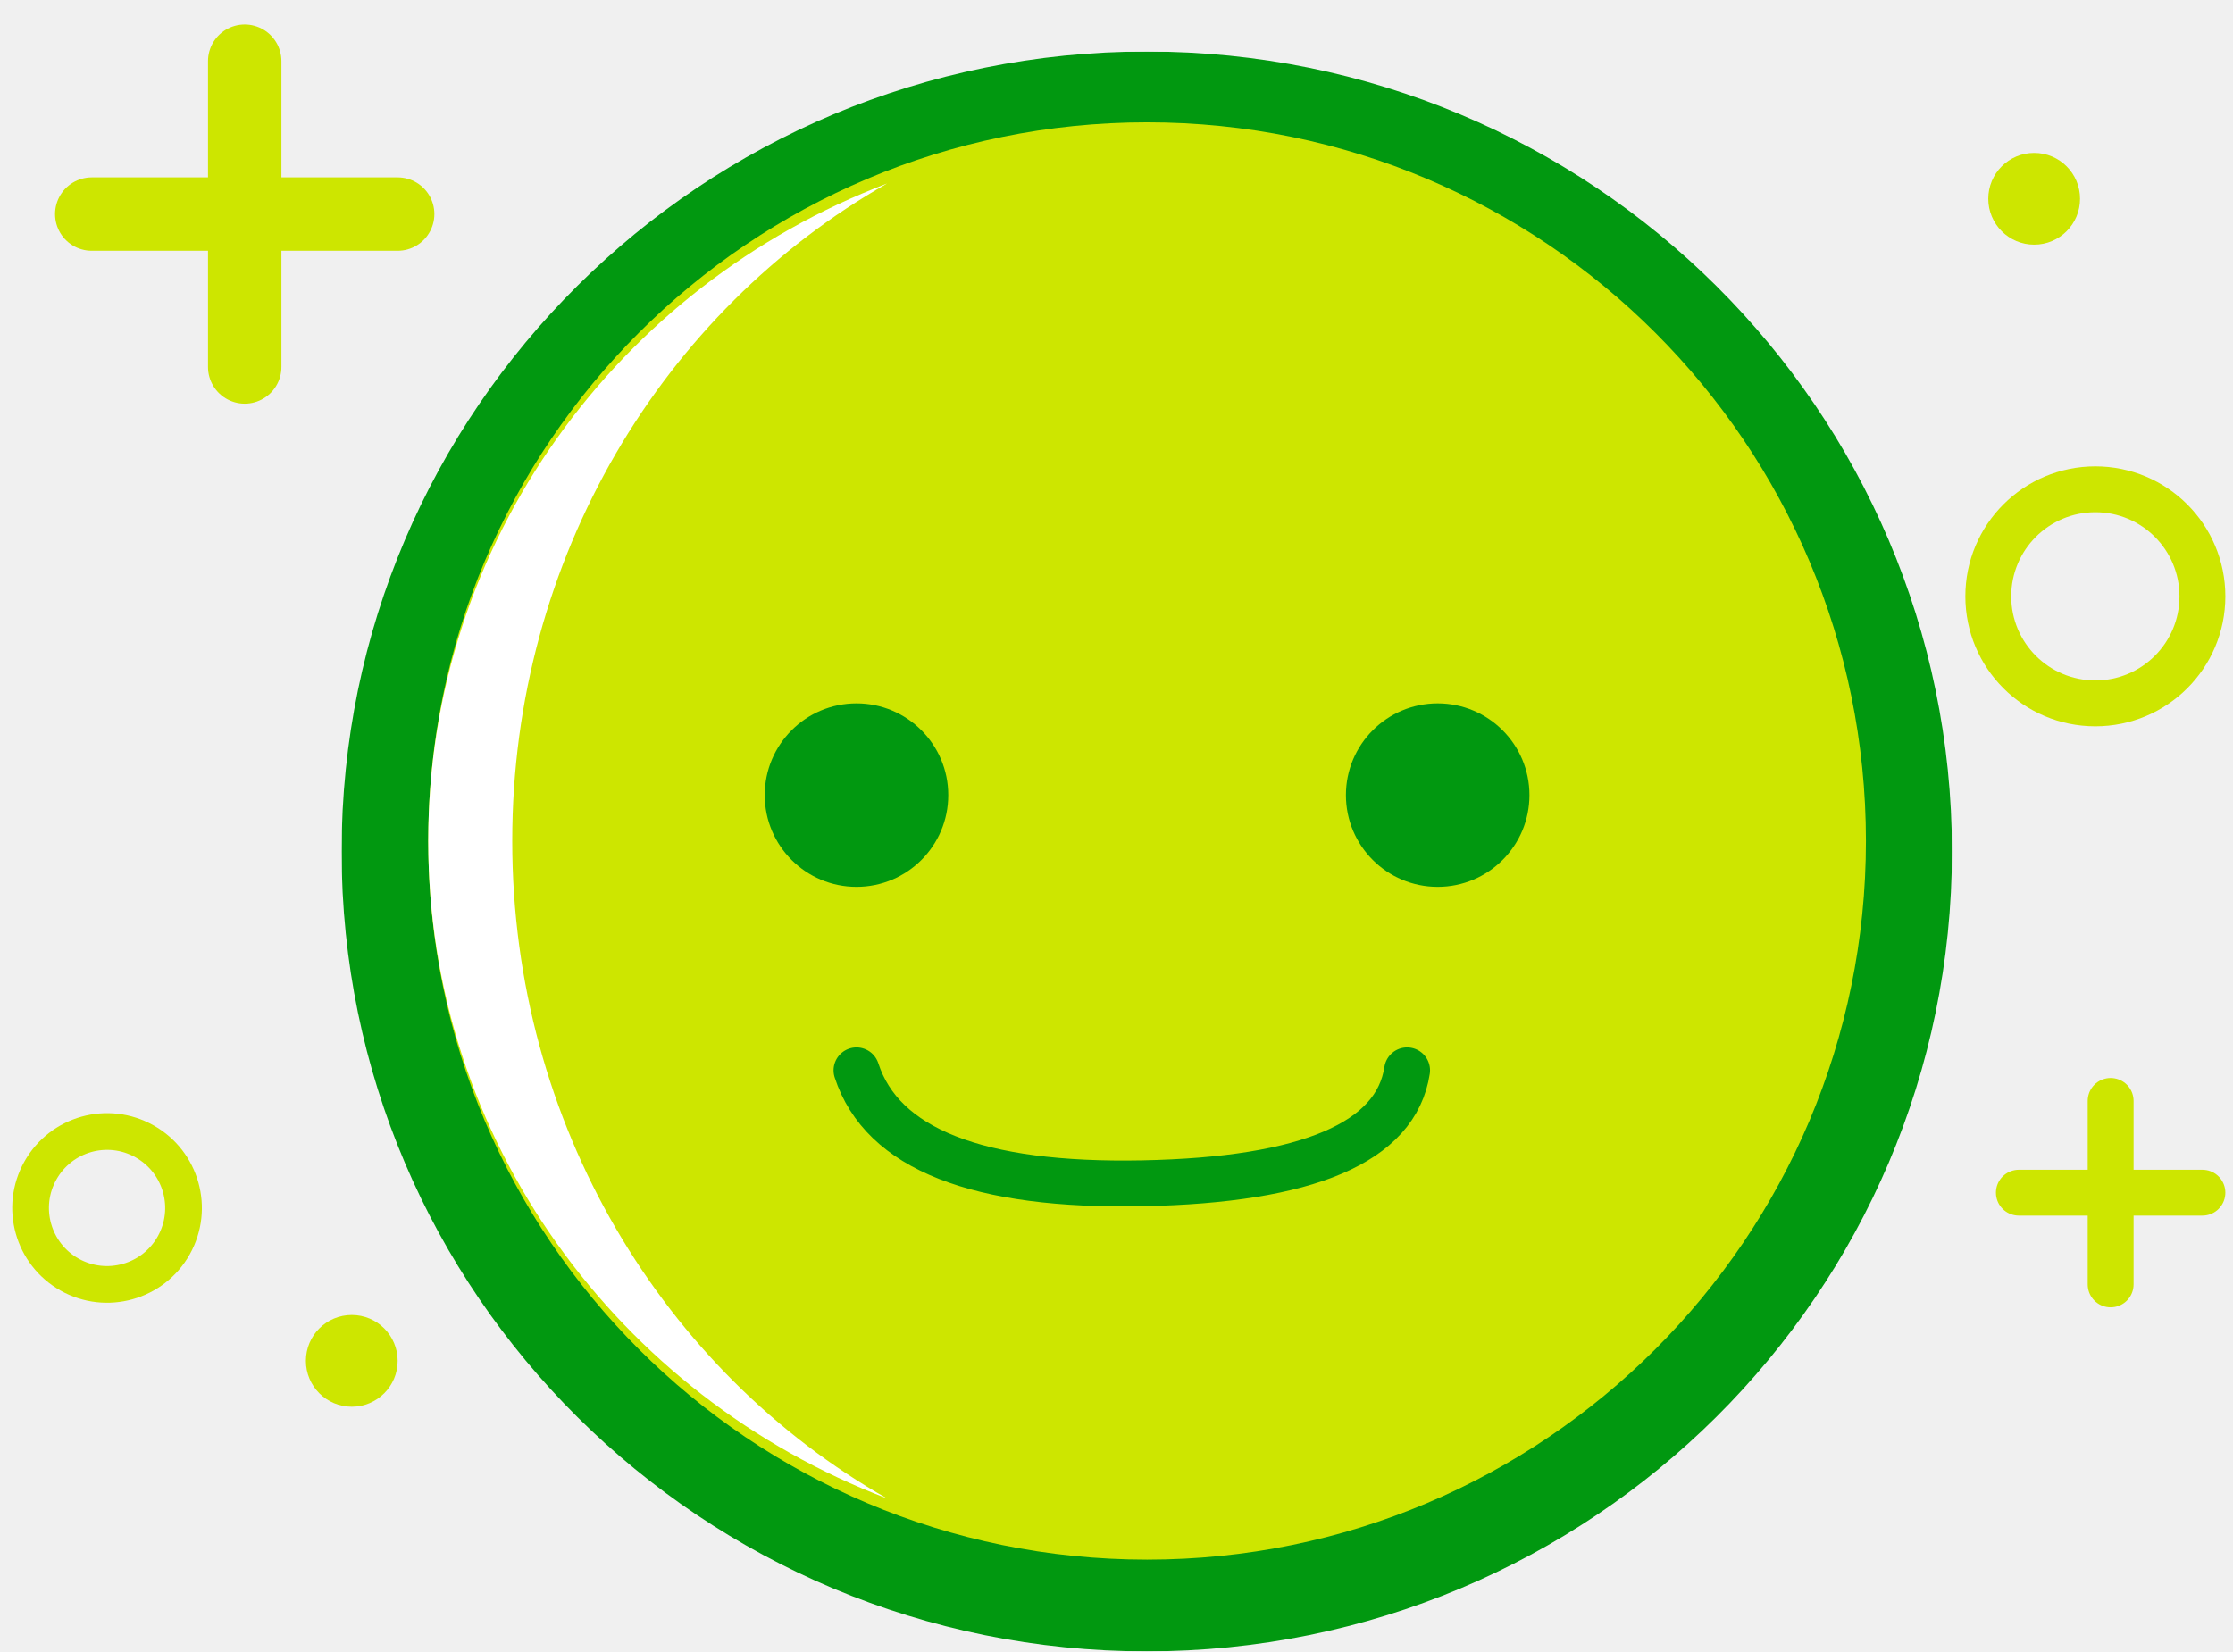
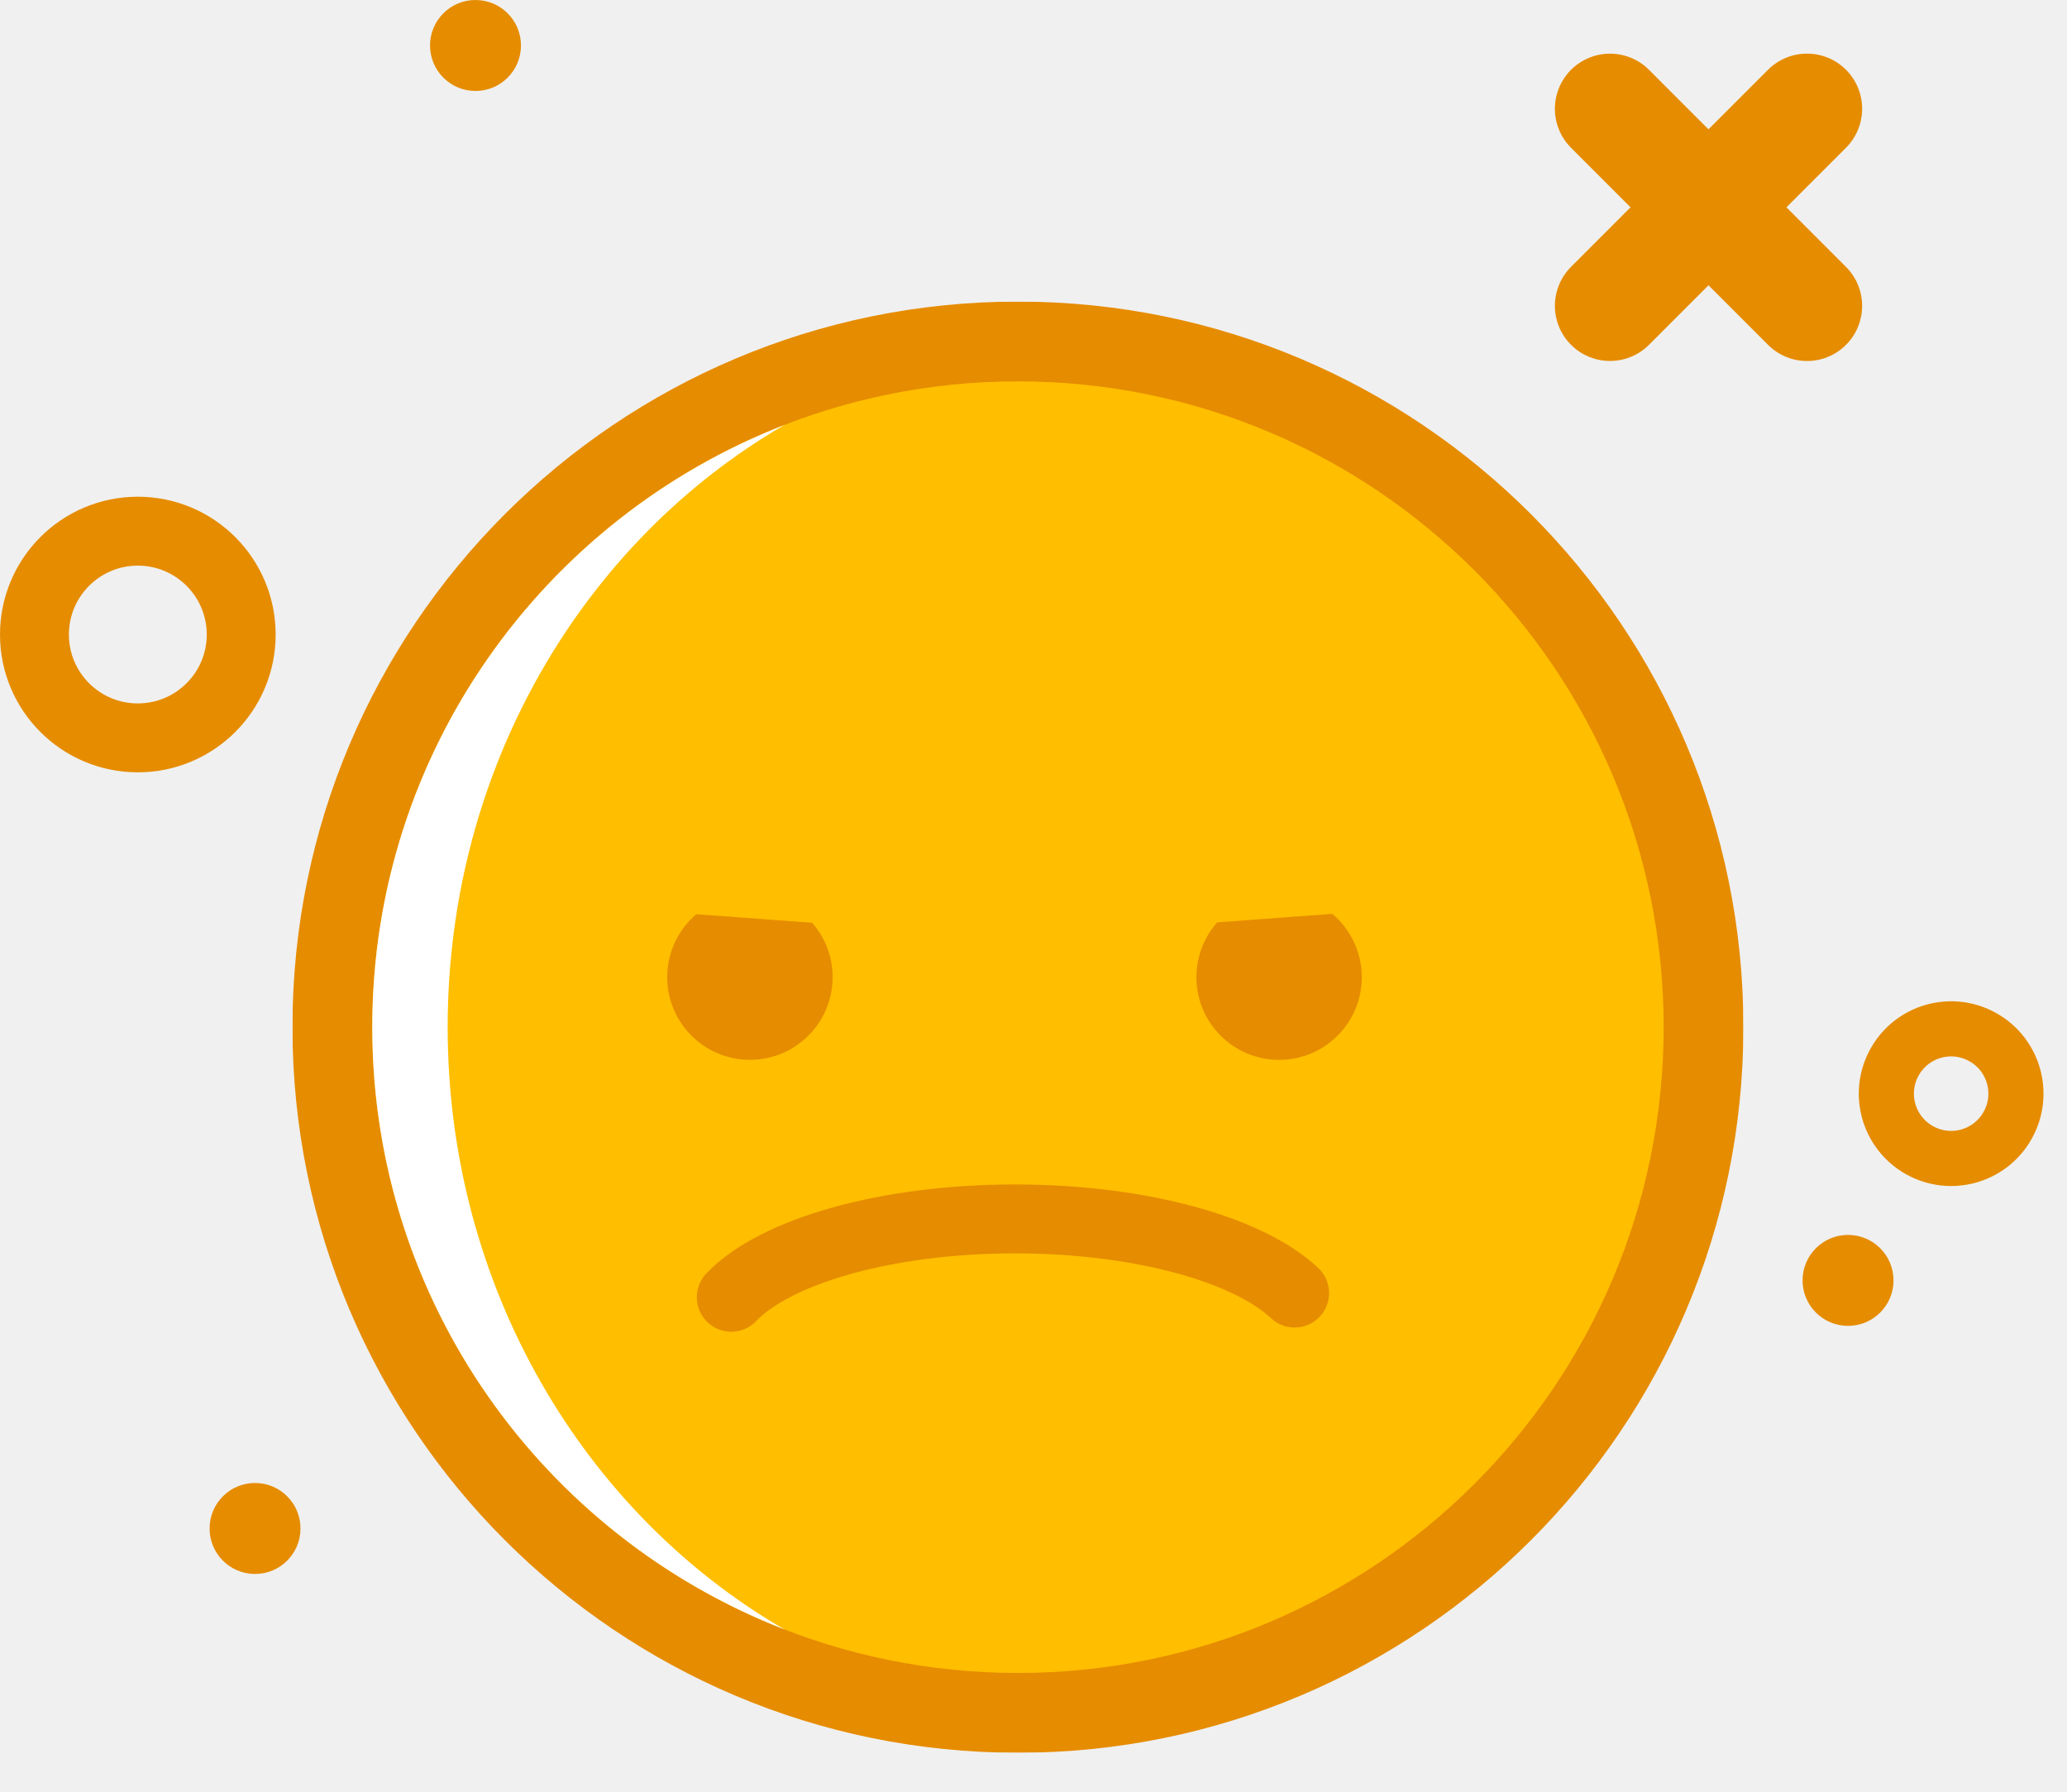
- <svg xmlns="http://www.w3.org/2000/svg" xmlns:xlink="http://www.w3.org/1999/xlink" width="73px" height="54px" viewBox="0 0 73 54" version="1.1">
+ <svg xmlns="http://www.w3.org/2000/svg" xmlns:xlink="http://www.w3.org/1999/xlink" width="45px" height="39px" viewBox="0 0 45 39" version="1.1">
  <defs>
-     <polygon id="path-1" points="0.167 0.684 52.812 0.684 52.812 53 0.167 53" />
+     <polygon id="path-1" points="0.367 0.413 31.955 0.413 31.955 32 0.367 32" />
  </defs>
  <g id="Page-1" stroke="none" stroke-width="1" fill="none" fill-rule="evenodd">
-     <g id="Legend" transform="translate(-75, -384)">
-       <g id="Group-30-Copy-2" transform="translate(76, 385)">
-         <g id="Group-3" transform="translate(10, 0)">
-           <mask id="mask-2" fill="white">
-             <use xlink:href="#path-1" />
-           </mask>
-           <g id="Clip-2" />
-           <path d="M52.812,26.841 C52.812,41.289 41.029,53 26.491,53 C11.952,53 0.167,41.289 0.167,26.841 C0.167,12.394 11.952,0.684 26.491,0.684 C41.029,0.684 52.812,12.394 52.812,26.841" id="Fill-1" fill="#019810" mask="url(#mask-2)" />
+     <g id="Scores-for-Relationships---Good" transform="translate(-24, -576)">
+       <g id="Details" transform="translate(23, 310)">
+         <g id="Group-28" transform="translate(1, 266)">
+           <g id="Group-3" transform="translate(6, 6.1518)">
+             <mask id="mask-2" fill="white">
+               <use xlink:href="#path-1" />
+             </mask>
+             <g id="Clip-2" />
+             <path d="M31.955,16.206 C31.955,24.929 24.884,32 16.161,32 C7.438,32 0.367,24.929 0.367,16.206 C0.367,7.483 7.438,0.413 16.161,0.413 C24.884,0.413 31.955,7.483 31.955,16.206" id="Fill-1" fill="#E68C00" mask="url(#mask-2)" />
+           </g>
+           <path d="M36.219,22.358 C36.219,30.122 29.925,36.415 22.161,36.415 C14.399,36.415 8.105,30.122 8.105,22.358 C8.105,14.595 14.399,8.301 22.161,8.301 C29.925,8.301 36.219,14.595 36.219,22.358" id="Fill-4" fill="#FFBE00" />
+           <path d="M9.746,22.358 C9.746,16.703 12.708,11.783 17.075,9.251 C11.826,11.289 8.104,16.389 8.104,22.358 C8.104,28.328 11.826,33.427 17.075,35.466 C12.708,32.934 9.746,28.013 9.746,22.358" id="Fill-6" fill="#FFFFFF" />
+           <path d="M5.251,13.812 C5.251,15.055 4.243,16.061 3,16.061 C1.758,16.061 0.75,15.055 0.75,13.812 C0.75,12.569 1.758,11.562 3,11.562 C4.243,11.562 5.251,12.569 5.251,13.812 Z" id="Stroke-8" stroke="#E68C00" stroke-width="1.5" />
+           <path d="M11.342,0.99 C11.342,1.536 10.899,1.98 10.352,1.98 C9.805,1.98 9.362,1.536 9.362,0.99 C9.362,0.443 9.805,0 10.352,0 C10.899,0 11.342,0.443 11.342,0.99" id="Fill-10" fill="#E68C00" />
+           <path d="M41.223,27.87 C41.223,28.417 40.78,28.86 40.233,28.86 C39.686,28.86 39.243,28.417 39.243,27.87 C39.243,27.323 39.686,26.88 40.233,26.88 C40.78,26.88 41.223,27.323 41.223,27.87" id="Fill-12" fill="#E68C00" />
+           <path d="M6.542,33.27 C6.542,33.817 6.099,34.26 5.552,34.26 C5.005,34.26 4.563,33.817 4.563,33.27 C4.563,32.723 5.005,32.28 5.552,32.28 C6.099,32.28 6.542,32.723 6.542,33.27" id="Fill-14" fill="#E68C00" />
+           <path d="M43.707,24.496 C43.326,25.175 42.467,25.416 41.787,25.035 C41.108,24.653 40.867,23.794 41.248,23.115 C41.63,22.435 42.489,22.194 43.168,22.576 C43.848,22.957 44.089,23.817 43.707,24.496 Z" id="Stroke-16" stroke="#E68C00" stroke-width="1.2" />
+           <path d="M35.051,2.368 L39.34,6.658" id="Stroke-18" stroke="#E68C00" stroke-width="2.4" stroke-linecap="round" stroke-linejoin="round" />
+           <path d="M35.051,6.657 L39.34,2.367" id="Stroke-20" stroke="#E68C00" stroke-width="2.4" stroke-linecap="round" stroke-linejoin="round" />
+           <path d="M15.92,28.237 C16.872,27.24 19.279,26.532 22.099,26.532 C24.831,26.532 27.176,27.197 28.185,28.146" id="Stroke-22" stroke="#E68C00" stroke-width="1.5" stroke-linecap="round" />
+           <path d="M29.004,19.892 L26.5,20.077 C26.218,20.394 26.047,20.812 26.047,21.27 C26.047,22.265 26.853,23.07 27.847,23.07 C28.841,23.07 29.647,22.265 29.647,21.27 C29.647,20.717 29.397,20.223 29.004,19.892" id="Fill-24" fill="#E68C00" />
+           <path d="M15.159,19.9 C14.771,20.231 14.526,20.721 14.526,21.27 C14.526,22.264 15.332,23.069 16.326,23.069 C17.32,23.069 18.127,22.264 18.127,21.27 C18.127,20.817 17.959,20.402 17.681,20.086 L15.159,19.9 Z" id="Fill-26" fill="#E68C00" />
        </g>
-         <path d="M60,26.5 C60,39.48 49.478,50 36.5,50 C23.522,50 13,39.48 13,26.5 C13,13.522 23.522,3 36.5,3 C49.478,3 60,13.522 60,26.5" id="Fill-4" fill="#CDE600" />
-         <path d="M15.746,26.499 C15.746,17.223 20.698,9.153 28,5 C19.223,8.343 13,16.708 13,26.499 C13,36.292 19.223,44.655 28,48 C20.698,43.847 15.746,35.775 15.746,26.499" id="Fill-6" fill="#FFFFFF" />
-         <path d="M71,18.5 C71,20.434 69.434,22 67.5,22 C65.566,22 64,20.434 64,18.5 C64,16.566 65.566,15 67.5,15 C69.434,15 71,16.566 71,18.5 Z" id="Stroke-8" stroke="#CDE600" stroke-width="1.5" />
-         <path d="M67,5.5 C67,6.329 66.329,7 65.5,7 C64.671,7 64,6.329 64,5.5 C64,4.671 64.671,4 65.5,4 C66.329,4 67,4.671 67,5.5" id="Fill-10" fill="#CDE600" />
-         <path d="M12,43.5 C12,44.327 11.329,45 10.5,45 C9.671,45 9,44.327 9,43.5 C9,42.671 9.671,42 10.5,42 C11.329,42 12,42.671 12,43.5" id="Fill-12" fill="#CDE600" />
-         <path d="M4.68,39.724 C4.004,40.928 2.48,41.355 1.276,40.68 C0.072,40.003 -0.355,38.478 0.32,37.277 C0.996,36.072 2.52,35.644 3.724,36.321 C4.928,36.997 5.355,38.521 4.68,39.724 Z" id="Stroke-14" stroke="#CDE600" stroke-width="1.2" />
-         <path d="M27,34 C27.834,36.569 30.954,37.8 36.358,37.693 C41.763,37.586 44.643,36.355 45,34" id="Stroke-16" stroke="#019810" stroke-width="1.5" stroke-linecap="round" />
-         <path d="M30,25 C30,26.657 28.657,28 27.001,28 C25.345,28 24,26.657 24,25 C24,23.343 25.345,22 27.001,22 C28.657,22 30,23.343 30,25" id="Fill-18" fill="#019810" />
-         <path d="M49,25 C49,26.657 47.657,28 46,28 C44.343,28 43,26.657 43,25 C43,23.343 44.343,22 46,22 C47.657,22 49,23.343 49,25" id="Fill-20" fill="#019810" />
-         <path d="M65,38 L71,38" id="Stroke-22" stroke="#CDE600" stroke-width="1.5" stroke-linecap="round" stroke-linejoin="round" />
-         <path d="M68,41 L68,35" id="Stroke-24" stroke="#CDE600" stroke-width="1.5" stroke-linecap="round" stroke-linejoin="round" />
-         <path d="M2,6 L12,6" id="Stroke-26" stroke="#CDE600" stroke-width="2.4" stroke-linecap="round" stroke-linejoin="round" />
-         <path d="M7,11 L7,1" id="Stroke-28" stroke="#CDE600" stroke-width="2.4" stroke-linecap="round" stroke-linejoin="round" />
      </g>
    </g>
  </g>
</svg>
